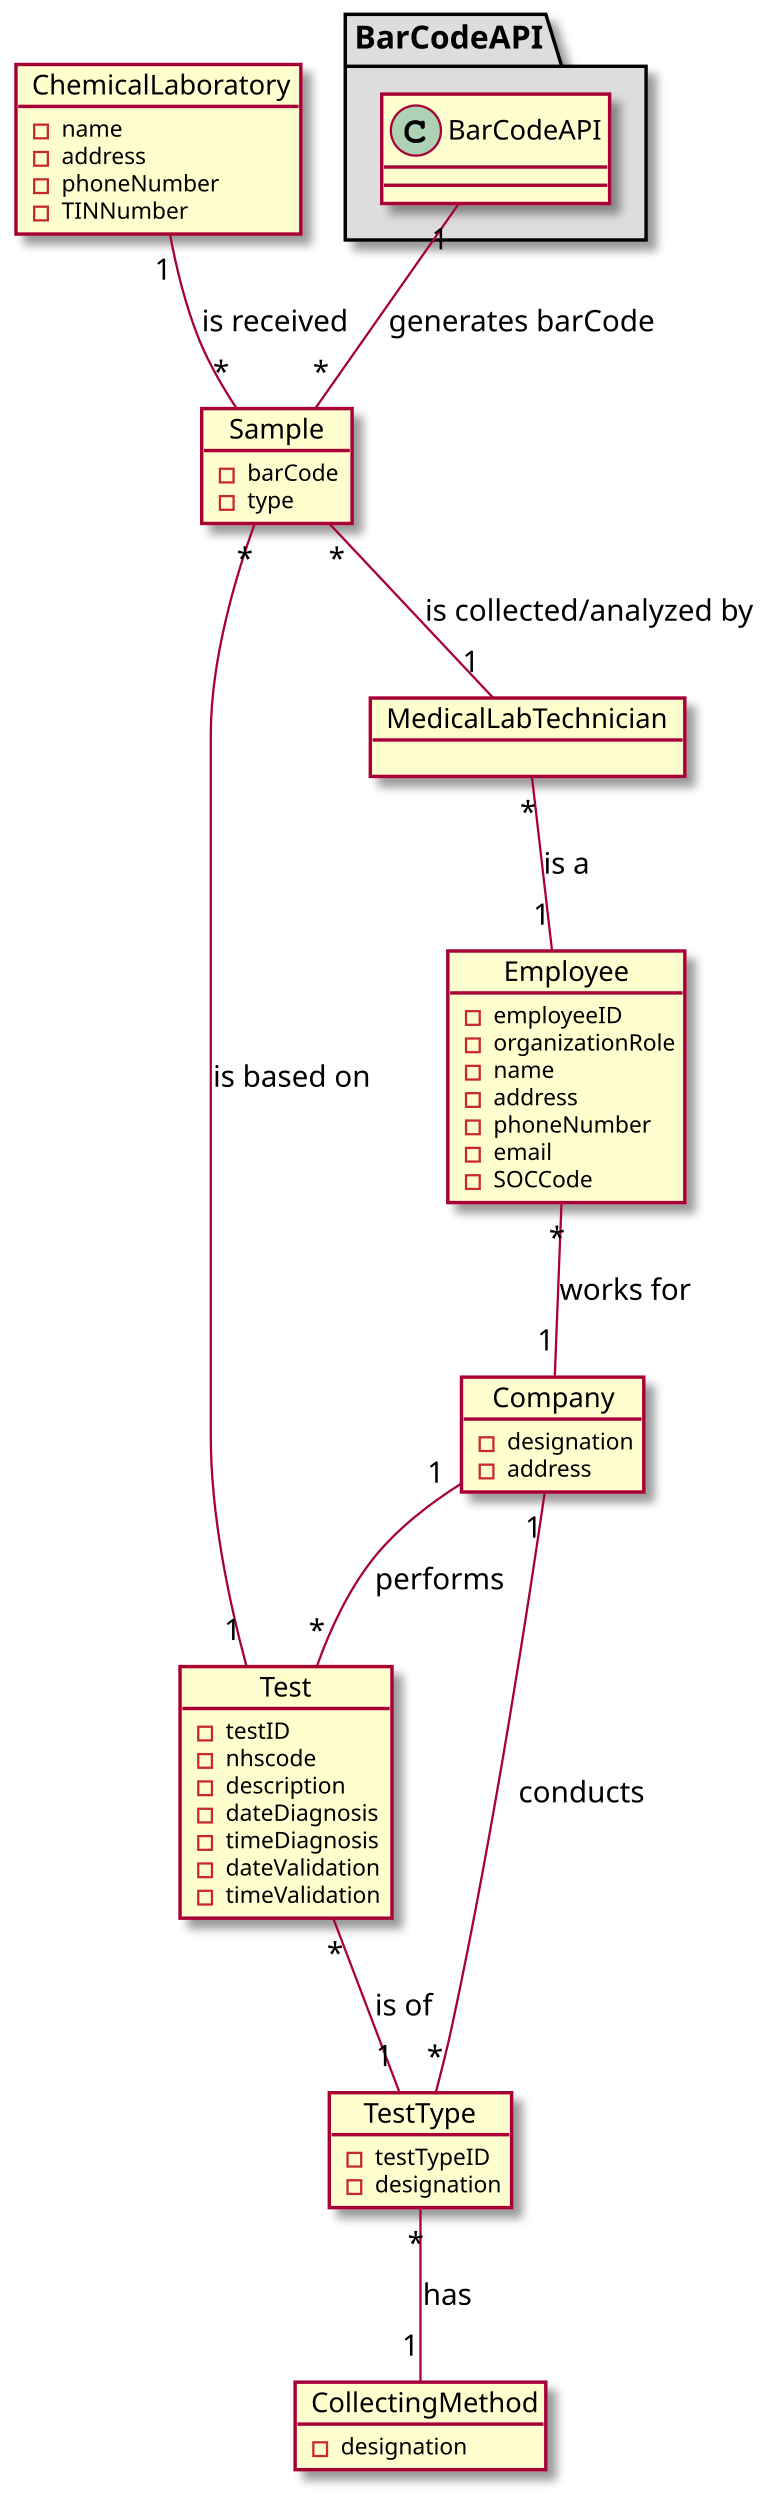
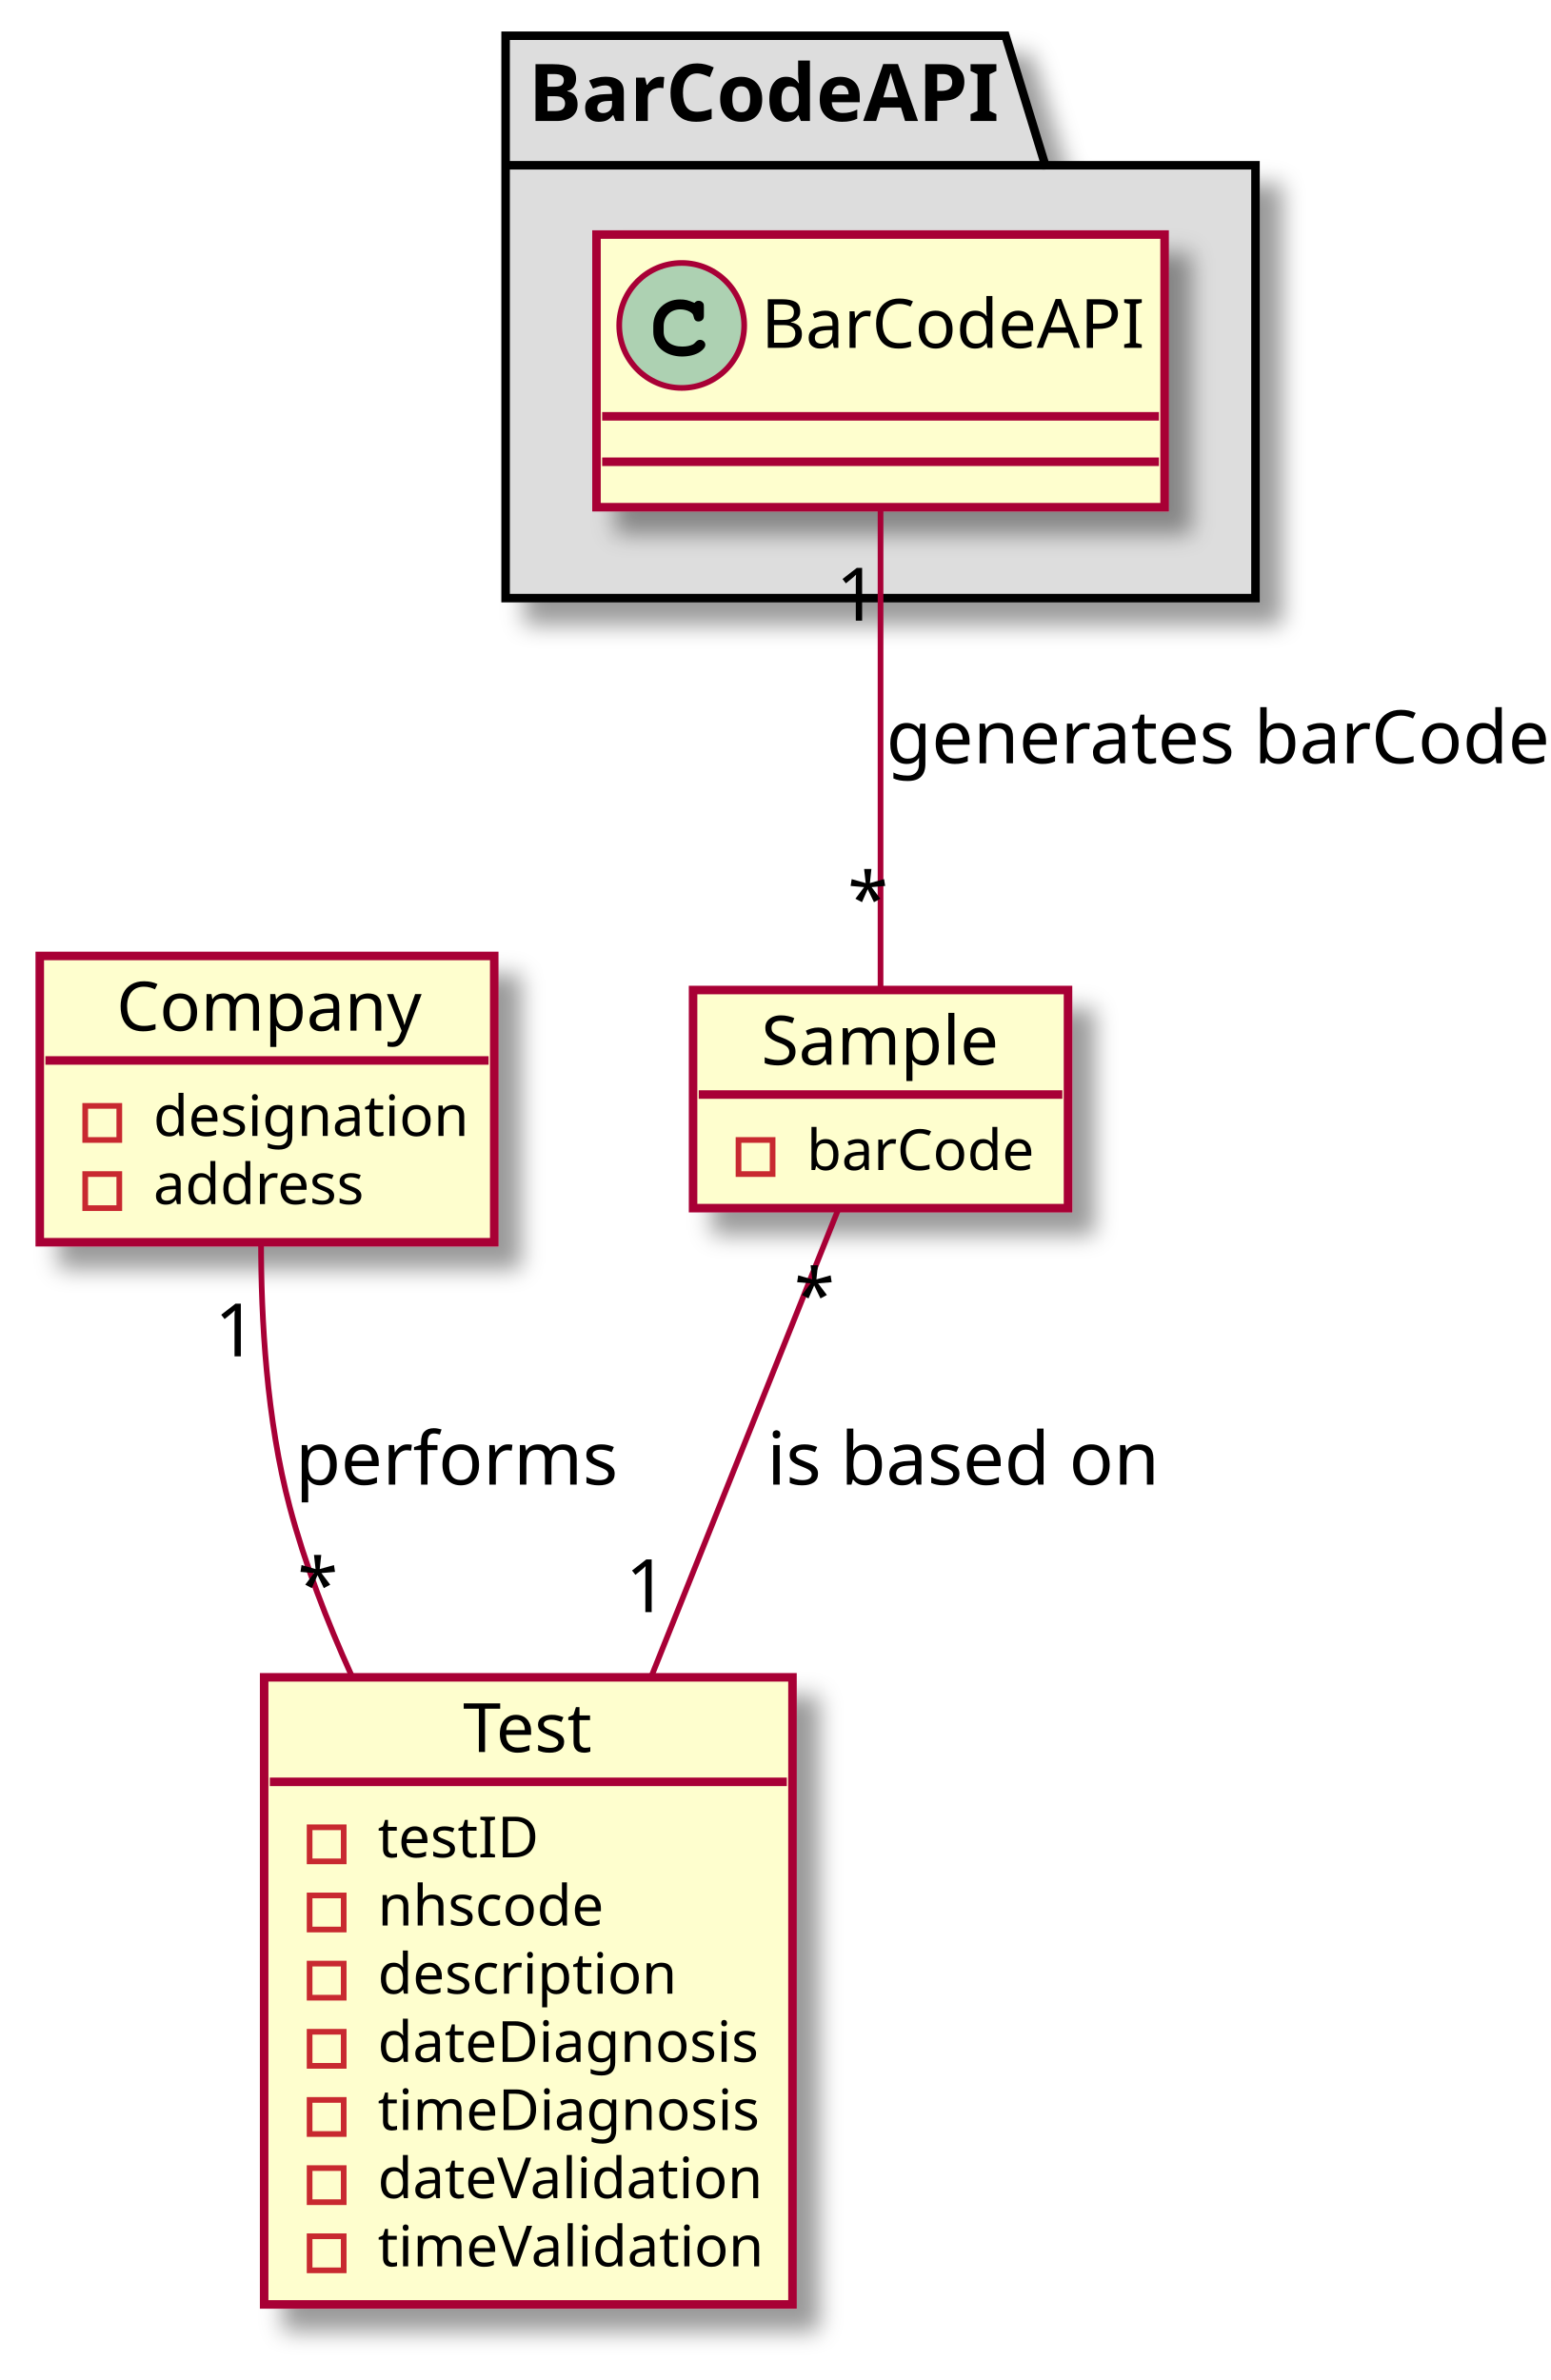
- <svg xmlns="http://www.w3.org/2000/svg" contentScriptType="application/ecmascript" contentStyleType="text/css" height="1097px" preserveAspectRatio="none" style="width:334px;height:1097px;" version="1.1" viewBox="0 0 334 1097" width="334px" zoomAndPan="magnify">
+ <svg xmlns="http://www.w3.org/2000/svg" contentScriptType="application/ecmascript" contentStyleType="text/css" height="419px" preserveAspectRatio="none" style="width:273px;height:419px;" version="1.1" viewBox="0 0 273 419" width="273px" zoomAndPan="magnify">
  <defs>
-     <filter height="300%" id="f1vl0mencnqv1j" width="300%" x="-1" y="-1">
+     <filter height="300%" id="f1nzrmsyp06jya" width="300%" x="-1" y="-1">
      <feGaussianBlur result="blurOut" stdDeviation="2.0" />
      <feColorMatrix in="blurOut" result="blurOut2" type="matrix" values="0 0 0 0 0 0 0 0 0 0 0 0 0 0 0 0 0 0 .4 0" />
      <feOffset dx="4.0" dy="4.0" in="blurOut2" result="blurOut3" />
      <feBlend in="SourceGraphic" in2="blurOut3" mode="normal" />
    </filter>
  </defs>
  <g>
-     <polygon fill="#DDDDDD" filter="url(#f1vl0mencnqv1j)" points="151.5,6.294,239.5,6.294,246.5,29.094,283.5,29.094,283.5,105.294,151.5,105.294,151.5,6.294" style="stroke:#000000;stroke-width:1.5;" />
-     <line style="stroke:#000000;stroke-width:1.5;" x1="151.5" x2="246.5" y1="29.094" y2="29.094" />
-     <text fill="#000000" font-family="sans-serif" font-size="14" font-weight="bold" lengthAdjust="spacingAndGlyphs" textLength="82" x="155.5" y="21.3">BarCodeAPI</text>
-     <rect fill="#FEFECE" filter="url(#f1vl0mencnqv1j)" height="48" id="BarCodeAPI" style="stroke:#A80036;stroke-width:1.5;" width="100" x="167.5" y="41.294" />
-     <ellipse cx="182.5" cy="57.294" fill="#ADD1B2" rx="11" ry="11" style="stroke:#A80036;stroke-width:1.0;" />
-     <path d="M177.5,58.45 C177.5,60.95 179.641,62.763 182.562,62.763 C183.797,62.763 184.969,62.466 185.719,61.95 C186.328,61.528 186.656,61.106 186.656,60.7 C186.656,60.231 186.234,59.825 185.734,59.825 C185.5,59.825 185.281,59.903 185.078,60.106 C184.641,60.544 184.641,60.544 184.469,60.638 C184.016,60.872 183.375,61.013 182.609,61.013 C180.609,61.013 179.328,59.997 179.328,58.419 L179.328,57.372 C179.328,55.669 180.547,54.466 182.25,54.466 C182.828,54.466 183.406,54.606 183.875,54.856 C184.344,55.122 184.516,55.31 184.578,55.669 C184.703,56.341 184.953,56.591 185.484,56.591 C185.766,56.591 186.047,56.45 186.234,56.231 C186.359,56.06 186.406,55.888 186.406,55.45 L186.406,54.091 C186.406,53.669 186.391,53.528 186.266,53.356 C186.094,53.106 185.812,52.95 185.484,52.95 C185.172,52.95 184.969,53.06 184.75,53.325 C183.578,52.825 183.141,52.716 182.188,52.716 C179.516,52.716 177.5,54.731 177.5,57.356 L177.5,58.45 Z " fill="#000000" />
-     <text fill="#000000" font-family="sans-serif" font-size="12" lengthAdjust="spacingAndGlyphs" textLength="68" x="196.5" y="61.242">BarCodeAPI</text>
-     <line style="stroke:#A80036;stroke-width:1.5;" x1="168.5" x2="266.5" y1="73.294" y2="73.294" />
-     <line style="stroke:#A80036;stroke-width:1.5;" x1="168.5" x2="266.5" y1="81.294" y2="81.294" />
-     <rect fill="#FEFECE" filter="url(#f1vl0mencnqv1j)" height="50.4" style="stroke:#A80036;stroke-width:1.5;" width="80" x="202.5" y="604.294" />
-     <text fill="#000000" font-family="sans-serif" font-size="12" lengthAdjust="spacingAndGlyphs" textLength="53" x="216" y="617.442">Company</text>
-     <line style="stroke:#A80036;stroke-width:1.5;" x1="203.5" x2="281.5" y1="622.694" y2="622.694" />
-     <rect fill="none" height="6" style="stroke:#C82930;stroke-width:1.0;" width="6" x="210.5" y="630.694" />
-     <text fill="#000000" font-family="sans-serif" font-size="10" lengthAdjust="spacingAndGlyphs" textLength="54" x="222.5" y="635.984">designation</text>
-     <rect fill="none" height="6" style="stroke:#C82930;stroke-width:1.0;" width="6" x="210.5" y="642.694" />
-     <text fill="#000000" font-family="sans-serif" font-size="10" lengthAdjust="spacingAndGlyphs" textLength="37" x="222.5" y="647.984">address</text>
-     <rect fill="#FEFECE" filter="url(#f1vl0mencnqv1j)" height="50.4" style="stroke:#A80036;stroke-width:1.5;" width="66" x="88.5" y="179.294" />
-     <text fill="#000000" font-family="sans-serif" font-size="12" lengthAdjust="spacingAndGlyphs" textLength="42" x="100.5" y="192.442">Sample</text>
-     <line style="stroke:#A80036;stroke-width:1.5;" x1="89.5" x2="153.5" y1="197.694" y2="197.694" />
-     <rect fill="none" height="6" style="stroke:#C82930;stroke-width:1.0;" width="6" x="96.5" y="205.694" />
-     <text fill="#000000" font-family="sans-serif" font-size="10" lengthAdjust="spacingAndGlyphs" textLength="40" x="108.5" y="210.984">barCode</text>
-     <rect fill="none" height="6" style="stroke:#C82930;stroke-width:1.0;" width="6" x="96.5" y="217.694" />
-     <text fill="#000000" font-family="sans-serif" font-size="10" lengthAdjust="spacingAndGlyphs" textLength="20" x="108.5" y="222.984">type</text>
-     <rect fill="#FEFECE" filter="url(#f1vl0mencnqv1j)" height="74.4" style="stroke:#A80036;stroke-width:1.5;" width="125" x="7" y="28.294" />
-     <text fill="#000000" font-family="sans-serif" font-size="12" lengthAdjust="spacingAndGlyphs" textLength="111" x="14" y="41.442">ChemicalLaboratory</text>
-     <line style="stroke:#A80036;stroke-width:1.5;" x1="8" x2="131" y1="46.694" y2="46.694" />
-     <rect fill="none" height="6" style="stroke:#C82930;stroke-width:1.0;" width="6" x="15" y="54.694" />
-     <text fill="#000000" font-family="sans-serif" font-size="10" lengthAdjust="spacingAndGlyphs" textLength="26" x="27" y="59.984">name</text>
-     <rect fill="none" height="6" style="stroke:#C82930;stroke-width:1.0;" width="6" x="15" y="66.694" />
-     <text fill="#000000" font-family="sans-serif" font-size="10" lengthAdjust="spacingAndGlyphs" textLength="37" x="27" y="71.984">address</text>
-     <rect fill="none" height="6" style="stroke:#C82930;stroke-width:1.0;" width="6" x="15" y="78.694" />
-     <text fill="#000000" font-family="sans-serif" font-size="10" lengthAdjust="spacingAndGlyphs" textLength="66" x="27" y="83.984">phoneNumber</text>
-     <rect fill="none" height="6" style="stroke:#C82930;stroke-width:1.0;" width="6" x="15" y="90.694" />
-     <text fill="#000000" font-family="sans-serif" font-size="10" lengthAdjust="spacingAndGlyphs" textLength="52" x="27" y="95.984">TINNumber</text>
-     <rect fill="#FEFECE" filter="url(#f1vl0mencnqv1j)" height="110.4" style="stroke:#A80036;stroke-width:1.5;" width="93" x="79" y="731.294" />
-     <text fill="#000000" font-family="sans-serif" font-size="12" lengthAdjust="spacingAndGlyphs" textLength="23" x="114" y="744.442">Test</text>
-     <line style="stroke:#A80036;stroke-width:1.5;" x1="80" x2="171" y1="749.694" y2="749.694" />
-     <rect fill="none" height="6" style="stroke:#C82930;stroke-width:1.0;" width="6" x="87" y="757.694" />
-     <text fill="#000000" font-family="sans-serif" font-size="10" lengthAdjust="spacingAndGlyphs" textLength="27" x="99" y="762.984">testID</text>
-     <rect fill="none" height="6" style="stroke:#C82930;stroke-width:1.0;" width="6" x="87" y="769.694" />
-     <text fill="#000000" font-family="sans-serif" font-size="10" lengthAdjust="spacingAndGlyphs" textLength="40" x="99" y="774.984">nhscode</text>
-     <rect fill="none" height="6" style="stroke:#C82930;stroke-width:1.0;" width="6" x="87" y="781.694" />
-     <text fill="#000000" font-family="sans-serif" font-size="10" lengthAdjust="spacingAndGlyphs" textLength="50" x="99" y="786.984">description</text>
-     <rect fill="none" height="6" style="stroke:#C82930;stroke-width:1.0;" width="6" x="87" y="793.694" />
-     <text fill="#000000" font-family="sans-serif" font-size="10" lengthAdjust="spacingAndGlyphs" textLength="66" x="99" y="798.984">dateDiagnosis</text>
-     <rect fill="none" height="6" style="stroke:#C82930;stroke-width:1.0;" width="6" x="87" y="805.694" />
-     <text fill="#000000" font-family="sans-serif" font-size="10" lengthAdjust="spacingAndGlyphs" textLength="64" x="99" y="810.984">timeDiagnosis</text>
-     <rect fill="none" height="6" style="stroke:#C82930;stroke-width:1.0;" width="6" x="87" y="817.694" />
-     <text fill="#000000" font-family="sans-serif" font-size="10" lengthAdjust="spacingAndGlyphs" textLength="67" x="99" y="822.984">dateValidation</text>
-     <rect fill="none" height="6" style="stroke:#C82930;stroke-width:1.0;" width="6" x="87" y="829.694" />
-     <text fill="#000000" font-family="sans-serif" font-size="10" lengthAdjust="spacingAndGlyphs" textLength="65" x="99" y="834.984">timeValidation</text>
-     <rect fill="#FEFECE" filter="url(#f1vl0mencnqv1j)" height="110.4" style="stroke:#A80036;stroke-width:1.5;" width="104" x="196.5" y="417.294" />
-     <text fill="#000000" font-family="sans-serif" font-size="12" lengthAdjust="spacingAndGlyphs" textLength="55" x="221" y="430.442">Employee</text>
-     <line style="stroke:#A80036;stroke-width:1.5;" x1="197.5" x2="299.5" y1="435.694" y2="435.694" />
-     <rect fill="none" height="6" style="stroke:#C82930;stroke-width:1.0;" width="6" x="204.5" y="443.694" />
-     <text fill="#000000" font-family="sans-serif" font-size="10" lengthAdjust="spacingAndGlyphs" textLength="55" x="216.5" y="448.984">employeeID</text>
-     <rect fill="none" height="6" style="stroke:#C82930;stroke-width:1.0;" width="6" x="204.5" y="455.694" />
-     <text fill="#000000" font-family="sans-serif" font-size="10" lengthAdjust="spacingAndGlyphs" textLength="78" x="216.5" y="460.984">organizationRole</text>
-     <rect fill="none" height="6" style="stroke:#C82930;stroke-width:1.0;" width="6" x="204.5" y="467.694" />
-     <text fill="#000000" font-family="sans-serif" font-size="10" lengthAdjust="spacingAndGlyphs" textLength="26" x="216.5" y="472.984">name</text>
-     <rect fill="none" height="6" style="stroke:#C82930;stroke-width:1.0;" width="6" x="204.5" y="479.694" />
-     <text fill="#000000" font-family="sans-serif" font-size="10" lengthAdjust="spacingAndGlyphs" textLength="37" x="216.5" y="484.984">address</text>
-     <rect fill="none" height="6" style="stroke:#C82930;stroke-width:1.0;" width="6" x="204.5" y="491.694" />
-     <text fill="#000000" font-family="sans-serif" font-size="10" lengthAdjust="spacingAndGlyphs" textLength="66" x="216.5" y="496.984">phoneNumber</text>
-     <rect fill="none" height="6" style="stroke:#C82930;stroke-width:1.0;" width="6" x="204.5" y="503.694" />
-     <text fill="#000000" font-family="sans-serif" font-size="10" lengthAdjust="spacingAndGlyphs" textLength="24" x="216.5" y="508.984">email</text>
-     <rect fill="none" height="6" style="stroke:#C82930;stroke-width:1.0;" width="6" x="204.5" y="515.694" />
-     <text fill="#000000" font-family="sans-serif" font-size="10" lengthAdjust="spacingAndGlyphs" textLength="47" x="216.5" y="520.984">SOCCode</text>
-     <rect fill="#FEFECE" filter="url(#f1vl0mencnqv1j)" height="34.4" style="stroke:#A80036;stroke-width:1.5;" width="138" x="162.5" y="306.294" />
-     <text fill="#000000" font-family="sans-serif" font-size="12" lengthAdjust="spacingAndGlyphs" textLength="124" x="169.5" y="319.442">MedicalLabTechnician</text>
-     <line style="stroke:#A80036;stroke-width:1.5;" x1="163.5" x2="299.5" y1="324.694" y2="324.694" />
-     <rect fill="#FEFECE" filter="url(#f1vl0mencnqv1j)" height="50.4" style="stroke:#A80036;stroke-width:1.5;" width="80" x="144.5" y="918.294" />
-     <text fill="#000000" font-family="sans-serif" font-size="12" lengthAdjust="spacingAndGlyphs" textLength="50" x="159.5" y="931.442">TestType</text>
-     <line style="stroke:#A80036;stroke-width:1.5;" x1="145.5" x2="223.5" y1="936.694" y2="936.694" />
-     <rect fill="none" height="6" style="stroke:#C82930;stroke-width:1.0;" width="6" x="152.5" y="944.694" />
-     <text fill="#000000" font-family="sans-serif" font-size="10" lengthAdjust="spacingAndGlyphs" textLength="50" x="164.5" y="949.984">testTypeID</text>
-     <rect fill="none" height="6" style="stroke:#C82930;stroke-width:1.0;" width="6" x="152.5" y="956.694" />
-     <text fill="#000000" font-family="sans-serif" font-size="10" lengthAdjust="spacingAndGlyphs" textLength="54" x="164.5" y="961.984">designation</text>
-     <rect fill="#FEFECE" filter="url(#f1vl0mencnqv1j)" height="38.4" style="stroke:#A80036;stroke-width:1.5;" width="110" x="129.5" y="1045.294" />
-     <text fill="#000000" font-family="sans-serif" font-size="12" lengthAdjust="spacingAndGlyphs" textLength="96" x="136.5" y="1058.442">CollectingMethod</text>
-     <line style="stroke:#A80036;stroke-width:1.5;" x1="130.5" x2="238.5" y1="1063.694" y2="1063.694" />
-     <rect fill="none" height="6" style="stroke:#C82930;stroke-width:1.0;" width="6" x="137.5" y="1071.694" />
-     <text fill="#000000" font-family="sans-serif" font-size="10" lengthAdjust="spacingAndGlyphs" textLength="54" x="149.5" y="1076.984">designation</text>
-     <path codeLine="56" d="M239.06,654.614 C232.4,700.514 216.8,802.994 198.5,888.294 C196.39,898.144 193.68,908.904 191.21,918.204 " fill="none" id="Company-TestType" style="stroke:#A80036;stroke-width:1.0;" />
-     <text fill="#000000" font-family="sans-serif" font-size="13" lengthAdjust="spacingAndGlyphs" textLength="53" x="227.5" y="790.871">conducts</text>
-     <text fill="#000000" font-family="sans-serif" font-size="13" lengthAdjust="spacingAndGlyphs" textLength="7" x="230.368" y="674.715">1</text>
-     <text fill="#000000" font-family="sans-serif" font-size="13" lengthAdjust="spacingAndGlyphs" textLength="5" x="187.289" y="906.955">*</text>
-     <path codeLine="57" d="M184.5,968.374 C184.5,991.054 184.5,1024.544 184.5,1045.074 " fill="none" id="TestType-CollectingMethod" style="stroke:#A80036;stroke-width:1.0;" />
-     <text fill="#000000" font-family="sans-serif" font-size="13" lengthAdjust="spacingAndGlyphs" textLength="21" x="185.5" y="1011.371">has</text>
-     <text fill="#000000" font-family="sans-serif" font-size="13" lengthAdjust="spacingAndGlyphs" textLength="5" x="178.859" y="988.825">*</text>
-     <text fill="#000000" font-family="sans-serif" font-size="13" lengthAdjust="spacingAndGlyphs" textLength="7" x="176.384" y="1033.666">1</text>
-     <path codeLine="59" d="M202.49,650.934 C188.63,659.684 173.96,670.964 163.5,684.294 C152.74,698.004 144.78,715.074 139.01,731.264 " fill="none" id="Company-Test" style="stroke:#A80036;stroke-width:1.0;" />
-     <text fill="#000000" font-family="sans-serif" font-size="13" lengthAdjust="spacingAndGlyphs" textLength="51" x="164.5" y="697.371">performs</text>
-     <text fill="#000000" font-family="sans-serif" font-size="13" lengthAdjust="spacingAndGlyphs" textLength="7" x="187.468" y="650.636">1</text>
-     <text fill="#000000" font-family="sans-serif" font-size="13" lengthAdjust="spacingAndGlyphs" textLength="5" x="135.489" y="719.952">*</text>
-     <path codeLine="61" d="M146.14,841.504 C156.1,867.694 167.56,897.794 175.34,918.234 " fill="none" id="Test-TestType" style="stroke:#A80036;stroke-width:1.0;" />
-     <text fill="#000000" font-family="sans-serif" font-size="13" lengthAdjust="spacingAndGlyphs" textLength="25" x="164.5" y="884.371">is of</text>
-     <text fill="#000000" font-family="sans-serif" font-size="13" lengthAdjust="spacingAndGlyphs" textLength="5" x="143.464" y="861.629">*</text>
-     <text fill="#000000" font-family="sans-serif" font-size="13" lengthAdjust="spacingAndGlyphs" textLength="7" x="164.938" y="906.587">1</text>
-     <path codeLine="63" d="M144.29,229.534 C165.81,252.424 197.49,286.124 216.16,305.974 " fill="none" id="Sample-MedicalLabTechnician" style="stroke:#A80036;stroke-width:1.0;" />
-     <text fill="#000000" font-family="sans-serif" font-size="13" lengthAdjust="spacingAndGlyphs" textLength="140" x="186.5" y="272.371">is collected/analyzed by</text>
-     <text fill="#000000" font-family="sans-serif" font-size="13" lengthAdjust="spacingAndGlyphs" textLength="5" x="144.236" y="249.616">*</text>
-     <text fill="#000000" font-family="sans-serif" font-size="13" lengthAdjust="spacingAndGlyphs" textLength="7" x="202.919" y="294.863">1</text>
-     <path codeLine="64" d="M111.84,229.514 C103.41,252.874 92.5,289.434 92.5,322.294 C92.5,322.294 92.5,322.294 92.5,630.294 C92.5,664.274 100.18,701.544 108.13,731.014 " fill="none" id="Sample-Test" style="stroke:#A80036;stroke-width:1.0;" />
-     <text fill="#000000" font-family="sans-serif" font-size="13" lengthAdjust="spacingAndGlyphs" textLength="67" x="93.5" y="476.871">is based on</text>
-     <text fill="#000000" font-family="sans-serif" font-size="13" lengthAdjust="spacingAndGlyphs" textLength="5" x="103.876" y="249.591">*</text>
-     <text fill="#000000" font-family="sans-serif" font-size="13" lengthAdjust="spacingAndGlyphs" textLength="7" x="98.326" y="719.668">1</text>
-     <path codeLine="66" d="M74.56,102.664 C77.33,117.474 81.48,134.554 87.5,149.294 C91.73,159.654 97.92,170.244 103.85,179.274 " fill="none" id="ChemicalLaboratory-Sample" style="stroke:#A80036;stroke-width:1.0;" />
-     <text fill="#000000" font-family="sans-serif" font-size="13" lengthAdjust="spacingAndGlyphs" textLength="63" x="88.5" y="145.371">is received</text>
-     <text fill="#000000" font-family="sans-serif" font-size="13" lengthAdjust="spacingAndGlyphs" textLength="7" x="67.838" y="122.751">1</text>
-     <text fill="#000000" font-family="sans-serif" font-size="13" lengthAdjust="spacingAndGlyphs" textLength="5" x="93.435" y="167.638">*</text>
-     <path codeLine="69" d="M201.21,89.534 C183.78,114.424 156.23,153.734 138.51,179.014 " fill="none" id="BarCodeAPI-Sample" style="stroke:#A80036;stroke-width:1.0;" />
-     <text fill="#000000" font-family="sans-serif" font-size="13" lengthAdjust="spacingAndGlyphs" textLength="109" x="170.5" y="145.371">generates barCode</text>
-     <text fill="#000000" font-family="sans-serif" font-size="13" lengthAdjust="spacingAndGlyphs" textLength="7" x="189.386" y="109.421">1</text>
-     <text fill="#000000" font-family="sans-serif" font-size="13" lengthAdjust="spacingAndGlyphs" textLength="5" x="137.228" y="167.717">*</text>
-     <path codeLine="72" d="M233.35,340.304 C235.48,358.684 239.08,389.814 242.23,417.114 " fill="none" id="MedicalLabTechnician-Employee" style="stroke:#A80036;stroke-width:1.0;" />
-     <text fill="#000000" font-family="sans-serif" font-size="13" lengthAdjust="spacingAndGlyphs" textLength="21" x="238.5" y="383.371">is a</text>
-     <text fill="#000000" font-family="sans-serif" font-size="13" lengthAdjust="spacingAndGlyphs" textLength="5" x="228.127" y="360.841">*</text>
-     <text fill="#000000" font-family="sans-serif" font-size="13" lengthAdjust="spacingAndGlyphs" textLength="7" x="233.917" y="405.782">1</text>
-     <path codeLine="73" d="M246.4,527.504 C245.39,553.694 244.22,583.794 243.43,604.234 " fill="none" id="Employee-Company" style="stroke:#A80036;stroke-width:1.0;" />
-     <text fill="#000000" font-family="sans-serif" font-size="13" lengthAdjust="spacingAndGlyphs" textLength="53" x="245.5" y="570.371">works for</text>
-     <text fill="#000000" font-family="sans-serif" font-size="13" lengthAdjust="spacingAndGlyphs" textLength="5" x="240.811" y="547.629">*</text>
-     <text fill="#000000" font-family="sans-serif" font-size="13" lengthAdjust="spacingAndGlyphs" textLength="7" x="235.739" y="592.587">1</text>
+     <polygon fill="#DDDDDD" filter="url(#f1nzrmsyp06jya)" points="89,6.294,177,6.294,184,29.094,221,29.094,221,105.294,89,105.294,89,6.294" style="stroke:#000000;stroke-width:1.5;" />
+     <line style="stroke:#000000;stroke-width:1.5;" x1="89" x2="184" y1="29.094" y2="29.094" />
+     <text fill="#000000" font-family="sans-serif" font-size="14" font-weight="bold" lengthAdjust="spacingAndGlyphs" textLength="82" x="93" y="21.3">BarCodeAPI</text>
+     <rect fill="#FEFECE" filter="url(#f1nzrmsyp06jya)" height="48" id="BarCodeAPI" style="stroke:#A80036;stroke-width:1.5;" width="100" x="105" y="41.294" />
+     <ellipse cx="120" cy="57.294" fill="#ADD1B2" rx="11" ry="11" style="stroke:#A80036;stroke-width:1.0;" />
+     <path d="M115,58.45 C115,60.95 117.141,62.763 120.062,62.763 C121.297,62.763 122.469,62.466 123.219,61.95 C123.828,61.528 124.156,61.106 124.156,60.7 C124.156,60.231 123.734,59.825 123.234,59.825 C123,59.825 122.781,59.903 122.578,60.106 C122.141,60.544 122.141,60.544 121.969,60.638 C121.516,60.872 120.875,61.013 120.109,61.013 C118.109,61.013 116.828,59.997 116.828,58.419 L116.828,57.372 C116.828,55.669 118.047,54.466 119.75,54.466 C120.328,54.466 120.906,54.606 121.375,54.856 C121.844,55.122 122.016,55.31 122.078,55.669 C122.203,56.341 122.453,56.591 122.984,56.591 C123.266,56.591 123.547,56.45 123.734,56.231 C123.859,56.06 123.906,55.888 123.906,55.45 L123.906,54.091 C123.906,53.669 123.891,53.528 123.766,53.356 C123.594,53.106 123.312,52.95 122.984,52.95 C122.672,52.95 122.469,53.06 122.25,53.325 C121.078,52.825 120.641,52.716 119.688,52.716 C117.016,52.716 115,54.731 115,57.356 L115,58.45 Z " fill="#000000" />
+     <text fill="#000000" font-family="sans-serif" font-size="12" lengthAdjust="spacingAndGlyphs" textLength="68" x="134" y="61.242">BarCodeAPI</text>
+     <line style="stroke:#A80036;stroke-width:1.5;" x1="106" x2="204" y1="73.294" y2="73.294" />
+     <line style="stroke:#A80036;stroke-width:1.5;" x1="106" x2="204" y1="81.294" y2="81.294" />
+     <rect fill="#FEFECE" filter="url(#f1nzrmsyp06jya)" height="50.4" style="stroke:#A80036;stroke-width:1.5;" width="80" x="7" y="168.294" />
+     <text fill="#000000" font-family="sans-serif" font-size="12" lengthAdjust="spacingAndGlyphs" textLength="53" x="20.5" y="181.442">Company</text>
+     <line style="stroke:#A80036;stroke-width:1.5;" x1="8" x2="86" y1="186.694" y2="186.694" />
+     <rect fill="none" height="6" style="stroke:#C82930;stroke-width:1.0;" width="6" x="15" y="194.694" />
+     <text fill="#000000" font-family="sans-serif" font-size="10" lengthAdjust="spacingAndGlyphs" textLength="54" x="27" y="199.984">designation</text>
+     <rect fill="none" height="6" style="stroke:#C82930;stroke-width:1.0;" width="6" x="15" y="206.694" />
+     <text fill="#000000" font-family="sans-serif" font-size="10" lengthAdjust="spacingAndGlyphs" textLength="37" x="27" y="211.984">address</text>
+     <rect fill="#FEFECE" filter="url(#f1nzrmsyp06jya)" height="38.4" style="stroke:#A80036;stroke-width:1.5;" width="66" x="122" y="174.294" />
+     <text fill="#000000" font-family="sans-serif" font-size="12" lengthAdjust="spacingAndGlyphs" textLength="42" x="134" y="187.442">Sample</text>
+     <line style="stroke:#A80036;stroke-width:1.5;" x1="123" x2="187" y1="192.694" y2="192.694" />
+     <rect fill="none" height="6" style="stroke:#C82930;stroke-width:1.0;" width="6" x="130" y="200.694" />
+     <text fill="#000000" font-family="sans-serif" font-size="10" lengthAdjust="spacingAndGlyphs" textLength="40" x="142" y="205.984">barCode</text>
+     <rect fill="#FEFECE" filter="url(#f1nzrmsyp06jya)" height="110.4" style="stroke:#A80036;stroke-width:1.5;" width="93" x="46.5" y="295.294" />
+     <text fill="#000000" font-family="sans-serif" font-size="12" lengthAdjust="spacingAndGlyphs" textLength="23" x="81.5" y="308.442">Test</text>
+     <line style="stroke:#A80036;stroke-width:1.5;" x1="47.5" x2="138.5" y1="313.694" y2="313.694" />
+     <rect fill="none" height="6" style="stroke:#C82930;stroke-width:1.0;" width="6" x="54.5" y="321.694" />
+     <text fill="#000000" font-family="sans-serif" font-size="10" lengthAdjust="spacingAndGlyphs" textLength="27" x="66.5" y="326.984">testID</text>
+     <rect fill="none" height="6" style="stroke:#C82930;stroke-width:1.0;" width="6" x="54.5" y="333.694" />
+     <text fill="#000000" font-family="sans-serif" font-size="10" lengthAdjust="spacingAndGlyphs" textLength="40" x="66.5" y="338.984">nhscode</text>
+     <rect fill="none" height="6" style="stroke:#C82930;stroke-width:1.0;" width="6" x="54.5" y="345.694" />
+     <text fill="#000000" font-family="sans-serif" font-size="10" lengthAdjust="spacingAndGlyphs" textLength="50" x="66.5" y="350.984">description</text>
+     <rect fill="none" height="6" style="stroke:#C82930;stroke-width:1.0;" width="6" x="54.5" y="357.694" />
+     <text fill="#000000" font-family="sans-serif" font-size="10" lengthAdjust="spacingAndGlyphs" textLength="66" x="66.5" y="362.984">dateDiagnosis</text>
+     <rect fill="none" height="6" style="stroke:#C82930;stroke-width:1.0;" width="6" x="54.5" y="369.694" />
+     <text fill="#000000" font-family="sans-serif" font-size="10" lengthAdjust="spacingAndGlyphs" textLength="64" x="66.5" y="374.984">timeDiagnosis</text>
+     <rect fill="none" height="6" style="stroke:#C82930;stroke-width:1.0;" width="6" x="54.5" y="381.694" />
+     <text fill="#000000" font-family="sans-serif" font-size="10" lengthAdjust="spacingAndGlyphs" textLength="67" x="66.5" y="386.984">dateValidation</text>
+     <rect fill="none" height="6" style="stroke:#C82930;stroke-width:1.0;" width="6" x="54.5" y="393.694" />
+     <text fill="#000000" font-family="sans-serif" font-size="10" lengthAdjust="spacingAndGlyphs" textLength="65" x="66.5" y="398.984">timeValidation</text>
+     <path codeLine="25" d="M45.95,218.344 C45.94,232.274 46.94,250.024 51,265.294 C53.64,275.224 57.52,285.344 61.88,294.974 " fill="none" id="Company-Test" style="stroke:#A80036;stroke-width:1.0;" />
+     <text fill="#000000" font-family="sans-serif" font-size="13" lengthAdjust="spacingAndGlyphs" textLength="51" x="52" y="261.371">performs</text>
+     <text fill="#000000" font-family="sans-serif" font-size="13" lengthAdjust="spacingAndGlyphs" textLength="7" x="37.784" y="238.787">1</text>
+     <text fill="#000000" font-family="sans-serif" font-size="13" lengthAdjust="spacingAndGlyphs" textLength="5" x="52.362" y="283.623">*</text>
+     <path codeLine="27" d="M147.77,212.374 C139.68,232.584 126.22,266.254 114.66,295.144 " fill="none" id="Sample-Test" style="stroke:#A80036;stroke-width:1.0;" />
+     <text fill="#000000" font-family="sans-serif" font-size="13" lengthAdjust="spacingAndGlyphs" textLength="67" x="135" y="261.371">is based on</text>
+     <text fill="#000000" font-family="sans-serif" font-size="13" lengthAdjust="spacingAndGlyphs" textLength="5" x="139.79" y="232.622">*</text>
+     <text fill="#000000" font-family="sans-serif" font-size="13" lengthAdjust="spacingAndGlyphs" textLength="7" x="110.1" y="283.816">1</text>
+     <path codeLine="30" d="M155,89.404 C155,113.844 155,151.884 155,174.224 " fill="none" id="BarCodeAPI-Sample" style="stroke:#A80036;stroke-width:1.0;" />
+     <text fill="#000000" font-family="sans-serif" font-size="13" lengthAdjust="spacingAndGlyphs" textLength="109" x="156" y="134.371">generates barCode</text>
+     <text fill="#000000" font-family="sans-serif" font-size="13" lengthAdjust="spacingAndGlyphs" textLength="7" x="147.147" y="109.259">1</text>
+     <text fill="#000000" font-family="sans-serif" font-size="13" lengthAdjust="spacingAndGlyphs" textLength="5" x="149.203" y="162.864">*</text>
  </g>
</svg>
